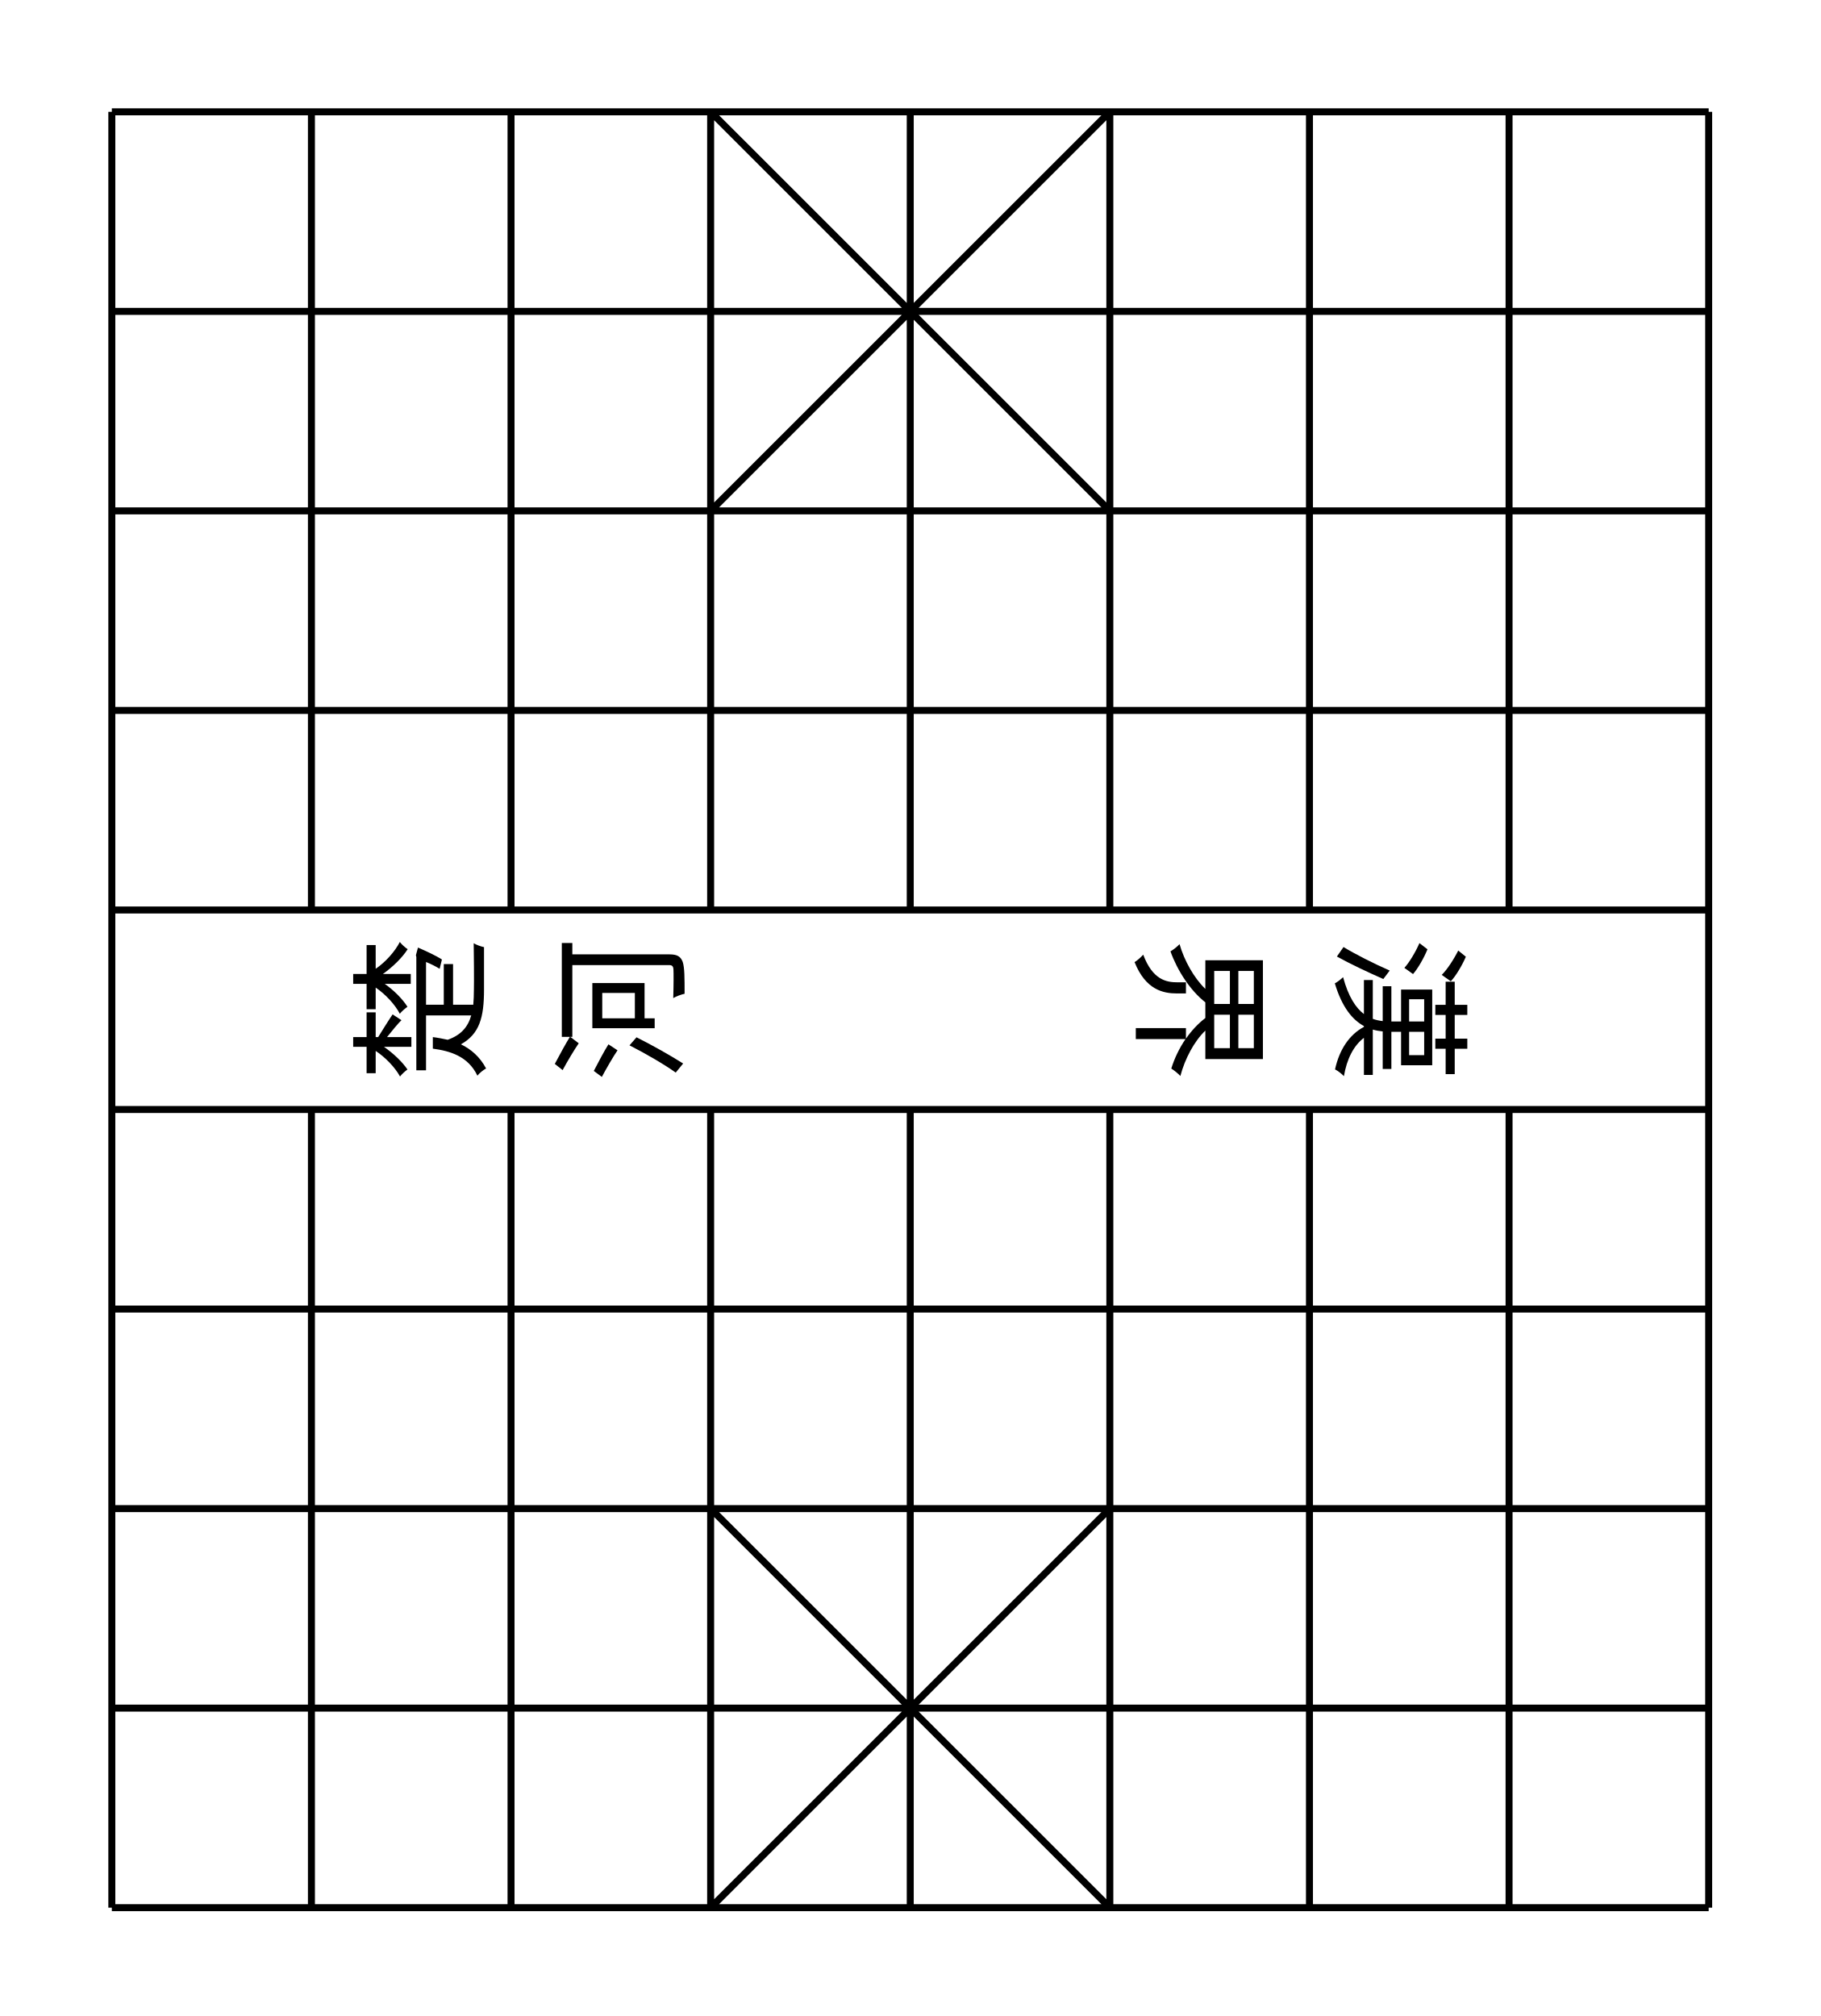
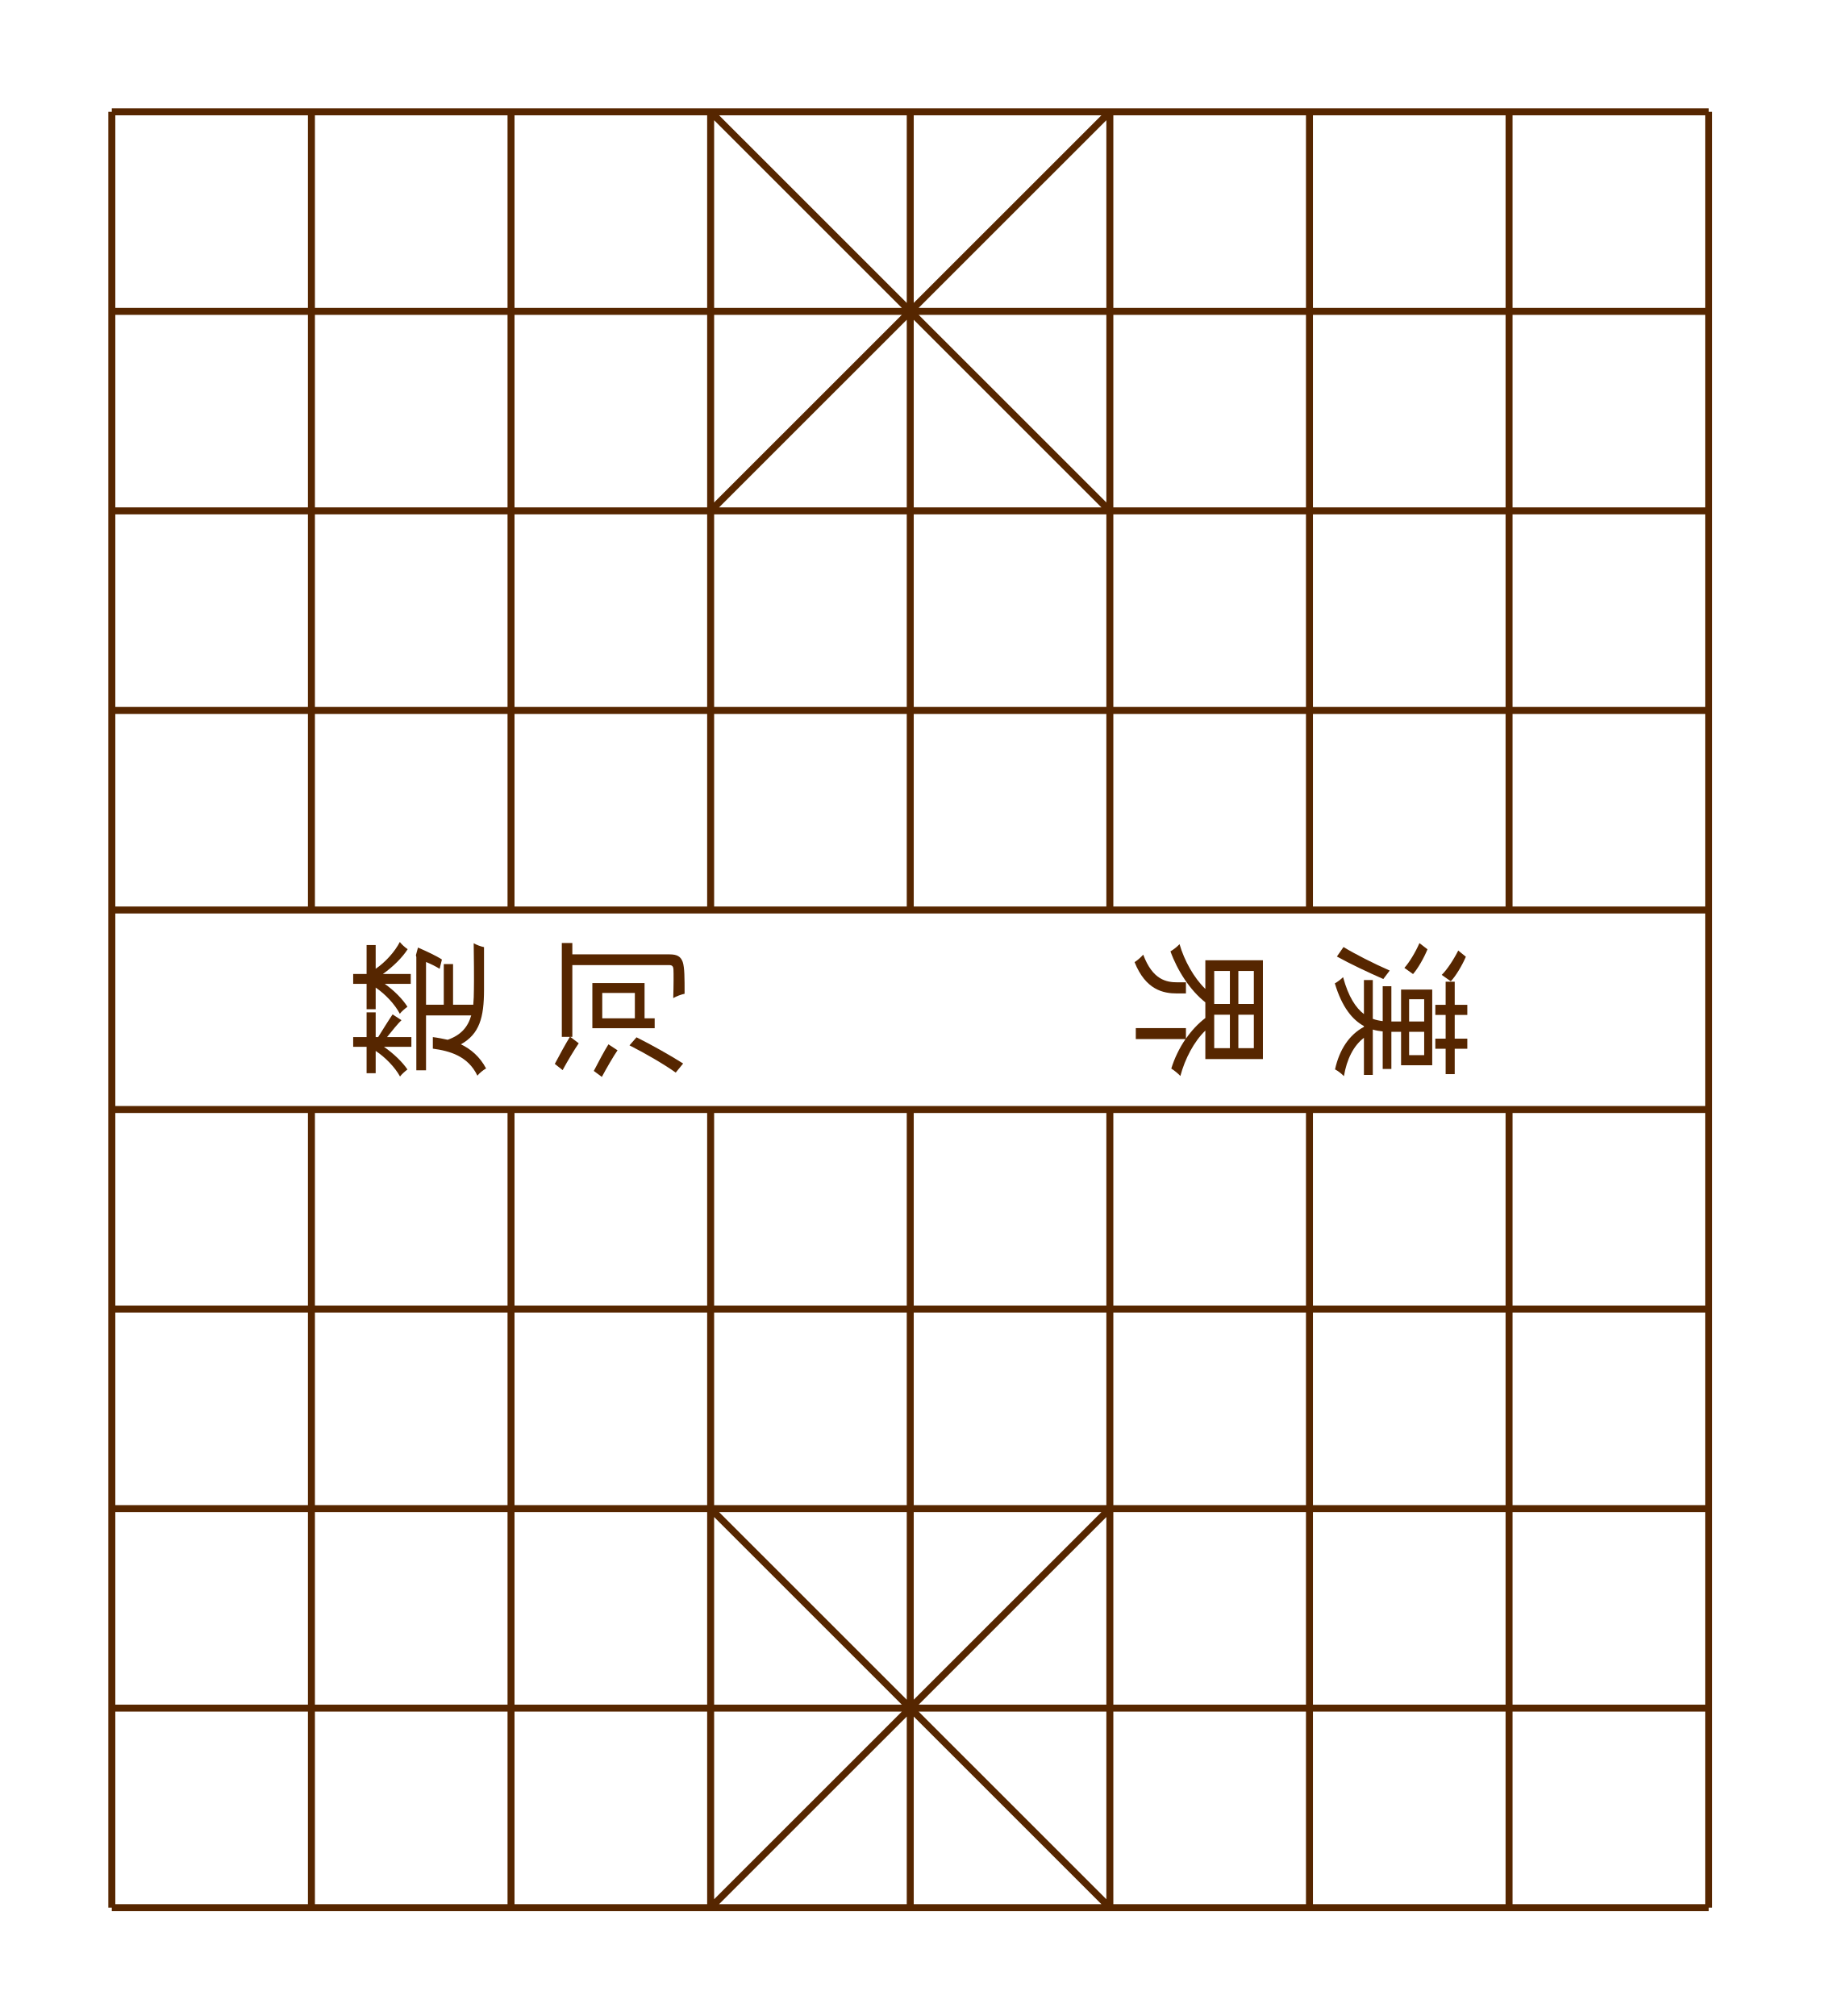
- <svg xmlns="http://www.w3.org/2000/svg" id="svg8" version="1.1" viewBox="0 0 137.848 152.665" height="577" width="521">
+ <svg xmlns="http://www.w3.org/2000/svg" width="521" height="577" viewBox="0 0 137.848 152.665" version="1.1" id="svg8">
  <defs id="defs2" />
-   <g transform="translate(0,-144.3354)" id="layer1">
-     <path id="path982" stroke-miterlimit="10" d="M 8.467,152.802 H 129.381 M 8.467,167.913 H 129.381 M 8.467,183.023 H 129.381 M 8.467,198.134 H 129.381 M 8.467,213.245 H 129.381 M 8.467,228.355 H 129.381 M 8.467,243.466 H 129.381 M 8.467,258.577 H 129.381 M 8.467,273.687 H 129.381 M 8.467,288.798 H 129.381 M 8.467,152.802 V 288.798 M 129.381,152.802 V 288.798 M 23.581,152.802 v 60.443 m 0,15.111 V 288.798 M 38.695,152.802 v 60.443 m 0,15.111 V 288.798 M 53.81,152.802 v 60.443 m 0,15.111 V 288.798 M 68.924,152.802 v 60.443 m 0,15.111 V 288.798 M 84.038,152.802 v 60.443 m 0,15.111 V 288.798 M 99.153,152.802 v 60.443 m 0,15.111 V 288.798 M 114.267,152.802 v 60.443 m 0,15.111 V 288.798 M 53.81,152.802 84.038,183.023 m 0,-30.221 -30.229,30.221 m 0,75.553 30.229,30.221 m 0,-30.221 -30.229,30.221" style="fill:none;stroke:#000000;stroke-width:0.529;stroke-miterlimit:10;stroke-dasharray:none;stroke-opacity:1;paint-order:fill stroke markers" />
-     <text transform="matrix(0,-0.9999655,1.000034,0,0,0)" style="font-style:normal;font-weight:normal;font-size:10.882px;font-family:DFKai-SB, STKaiti;dominant-baseline:central;text-anchor:middle;fill:#000000;stroke:none;stroke-width:0.265;fill-opacity:1;" font-size="36px" font-style="normal" font-weight="normal" text-decoration="normal" x="-220.796" y="31.137" dominant-baseline="central" id="text984">楚</text>
-     <text transform="matrix(0,-0.9999655,1.000034,0,0,0)" style="font-style:normal;font-weight:normal;font-size:10.882px;font-family:DFKai-SB, STKaiti;dominant-baseline:central;text-anchor:middle;fill:#000000;stroke:none;stroke-width:0.265;fill-opacity:1;" font-size="36px" font-style="normal" font-weight="normal" text-decoration="normal" x="-220.796" y="46.251" dominant-baseline="central" id="text986">河</text>
-     <text transform="matrix(0,0.9999655,-1.000034,0,0,0)" id="text988" dominant-baseline="central" y="-106.706" x="220.796" text-decoration="normal" font-weight="normal" font-style="normal" font-size="36px" style="font-style:normal;font-weight:normal;font-size:10.882px;font-family:DFKai-SB, STKaiti;dominant-baseline:central;text-anchor:middle;fill:#000000;stroke:none;stroke-width:0.265;fill-opacity:1;">漢</text>
-     <text transform="matrix(0,0.9999655,-1.000034,0,0,0)" id="text990" dominant-baseline="central" y="-91.592" x="220.796" text-decoration="normal" font-weight="normal" font-style="normal" font-size="36px" style="font-style:normal;font-weight:normal;font-size:10.882px;font-family:DFKai-SB, STKaiti;dominant-baseline:central;text-anchor:middle;fill:#000000;stroke:none;stroke-width:0.265;fill-opacity:1;">界</text>
+   <g id="layer1" transform="translate(0,-144.3354)">
+     <path style="fill:none;stroke:#562600;stroke-width:0.529;stroke-miterlimit:10;stroke-dasharray:none;stroke-opacity:1;paint-order:fill stroke markers" d="M 8.467,152.802 H 129.381 M 8.467,167.913 H 129.381 M 8.467,183.023 H 129.381 M 8.467,198.134 H 129.381 M 8.467,213.245 H 129.381 M 8.467,228.355 H 129.381 M 8.467,243.466 H 129.381 M 8.467,258.577 H 129.381 M 8.467,273.687 H 129.381 M 8.467,288.798 H 129.381 M 8.467,152.802 V 288.798 M 129.381,152.802 V 288.798 M 23.581,152.802 v 60.443 m 0,15.111 V 288.798 M 38.695,152.802 v 60.443 m 0,15.111 V 288.798 M 53.81,152.802 v 60.443 m 0,15.111 V 288.798 M 68.924,152.802 v 60.443 m 0,15.111 V 288.798 M 84.038,152.802 v 60.443 m 0,15.111 V 288.798 M 99.153,152.802 v 60.443 m 0,15.111 V 288.798 M 114.267,152.802 v 60.443 m 0,15.111 V 288.798 M 53.81,152.802 84.038,183.023 m 0,-30.221 -30.229,30.221 m 0,75.553 30.229,30.221 m 0,-30.221 -30.229,30.221" stroke-miterlimit="10" id="path982" />
+     <text id="text984" dominant-baseline="central" y="31.137" x="-220.796" text-decoration="normal" font-weight="normal" font-style="normal" font-size="36px" style="font-style:normal;font-weight:normal;font-size:10.882px;font-family:DFKai-SB, STKaiti;dominant-baseline:central;text-anchor:middle;fill:#562600;stroke:none;stroke-width:0.265;fill-opacity:1;" transform="matrix(0,-0.9999655,1.000034,0,0,0)">楚</text>
+     <text id="text986" dominant-baseline="central" y="46.251" x="-220.796" text-decoration="normal" font-weight="normal" font-style="normal" font-size="36px" style="font-style:normal;font-weight:normal;font-size:10.882px;font-family:DFKai-SB, STKaiti;dominant-baseline:central;text-anchor:middle;fill:#562600;stroke:none;stroke-width:0.265;fill-opacity:1;" transform="matrix(0,-0.9999655,1.000034,0,0,0)">河</text>
+     <text style="font-style:normal;font-weight:normal;font-size:10.882px;font-family:DFKai-SB, STKaiti;dominant-baseline:central;text-anchor:middle;fill:#562600;stroke:none;stroke-width:0.265;fill-opacity:1;" font-size="36px" font-style="normal" font-weight="normal" text-decoration="normal" x="220.796" y="-106.706" dominant-baseline="central" id="text988" transform="matrix(0,0.9999655,-1.000034,0,0,0)">漢</text>
+     <text style="font-style:normal;font-weight:normal;font-size:10.882px;font-family:DFKai-SB, STKaiti;dominant-baseline:central;text-anchor:middle;fill:#562600;stroke:none;stroke-width:0.265;fill-opacity:1;" font-size="36px" font-style="normal" font-weight="normal" text-decoration="normal" x="220.796" y="-91.592" dominant-baseline="central" id="text990" transform="matrix(0,0.9999655,-1.000034,0,0,0)">界</text>
  </g>
</svg>
